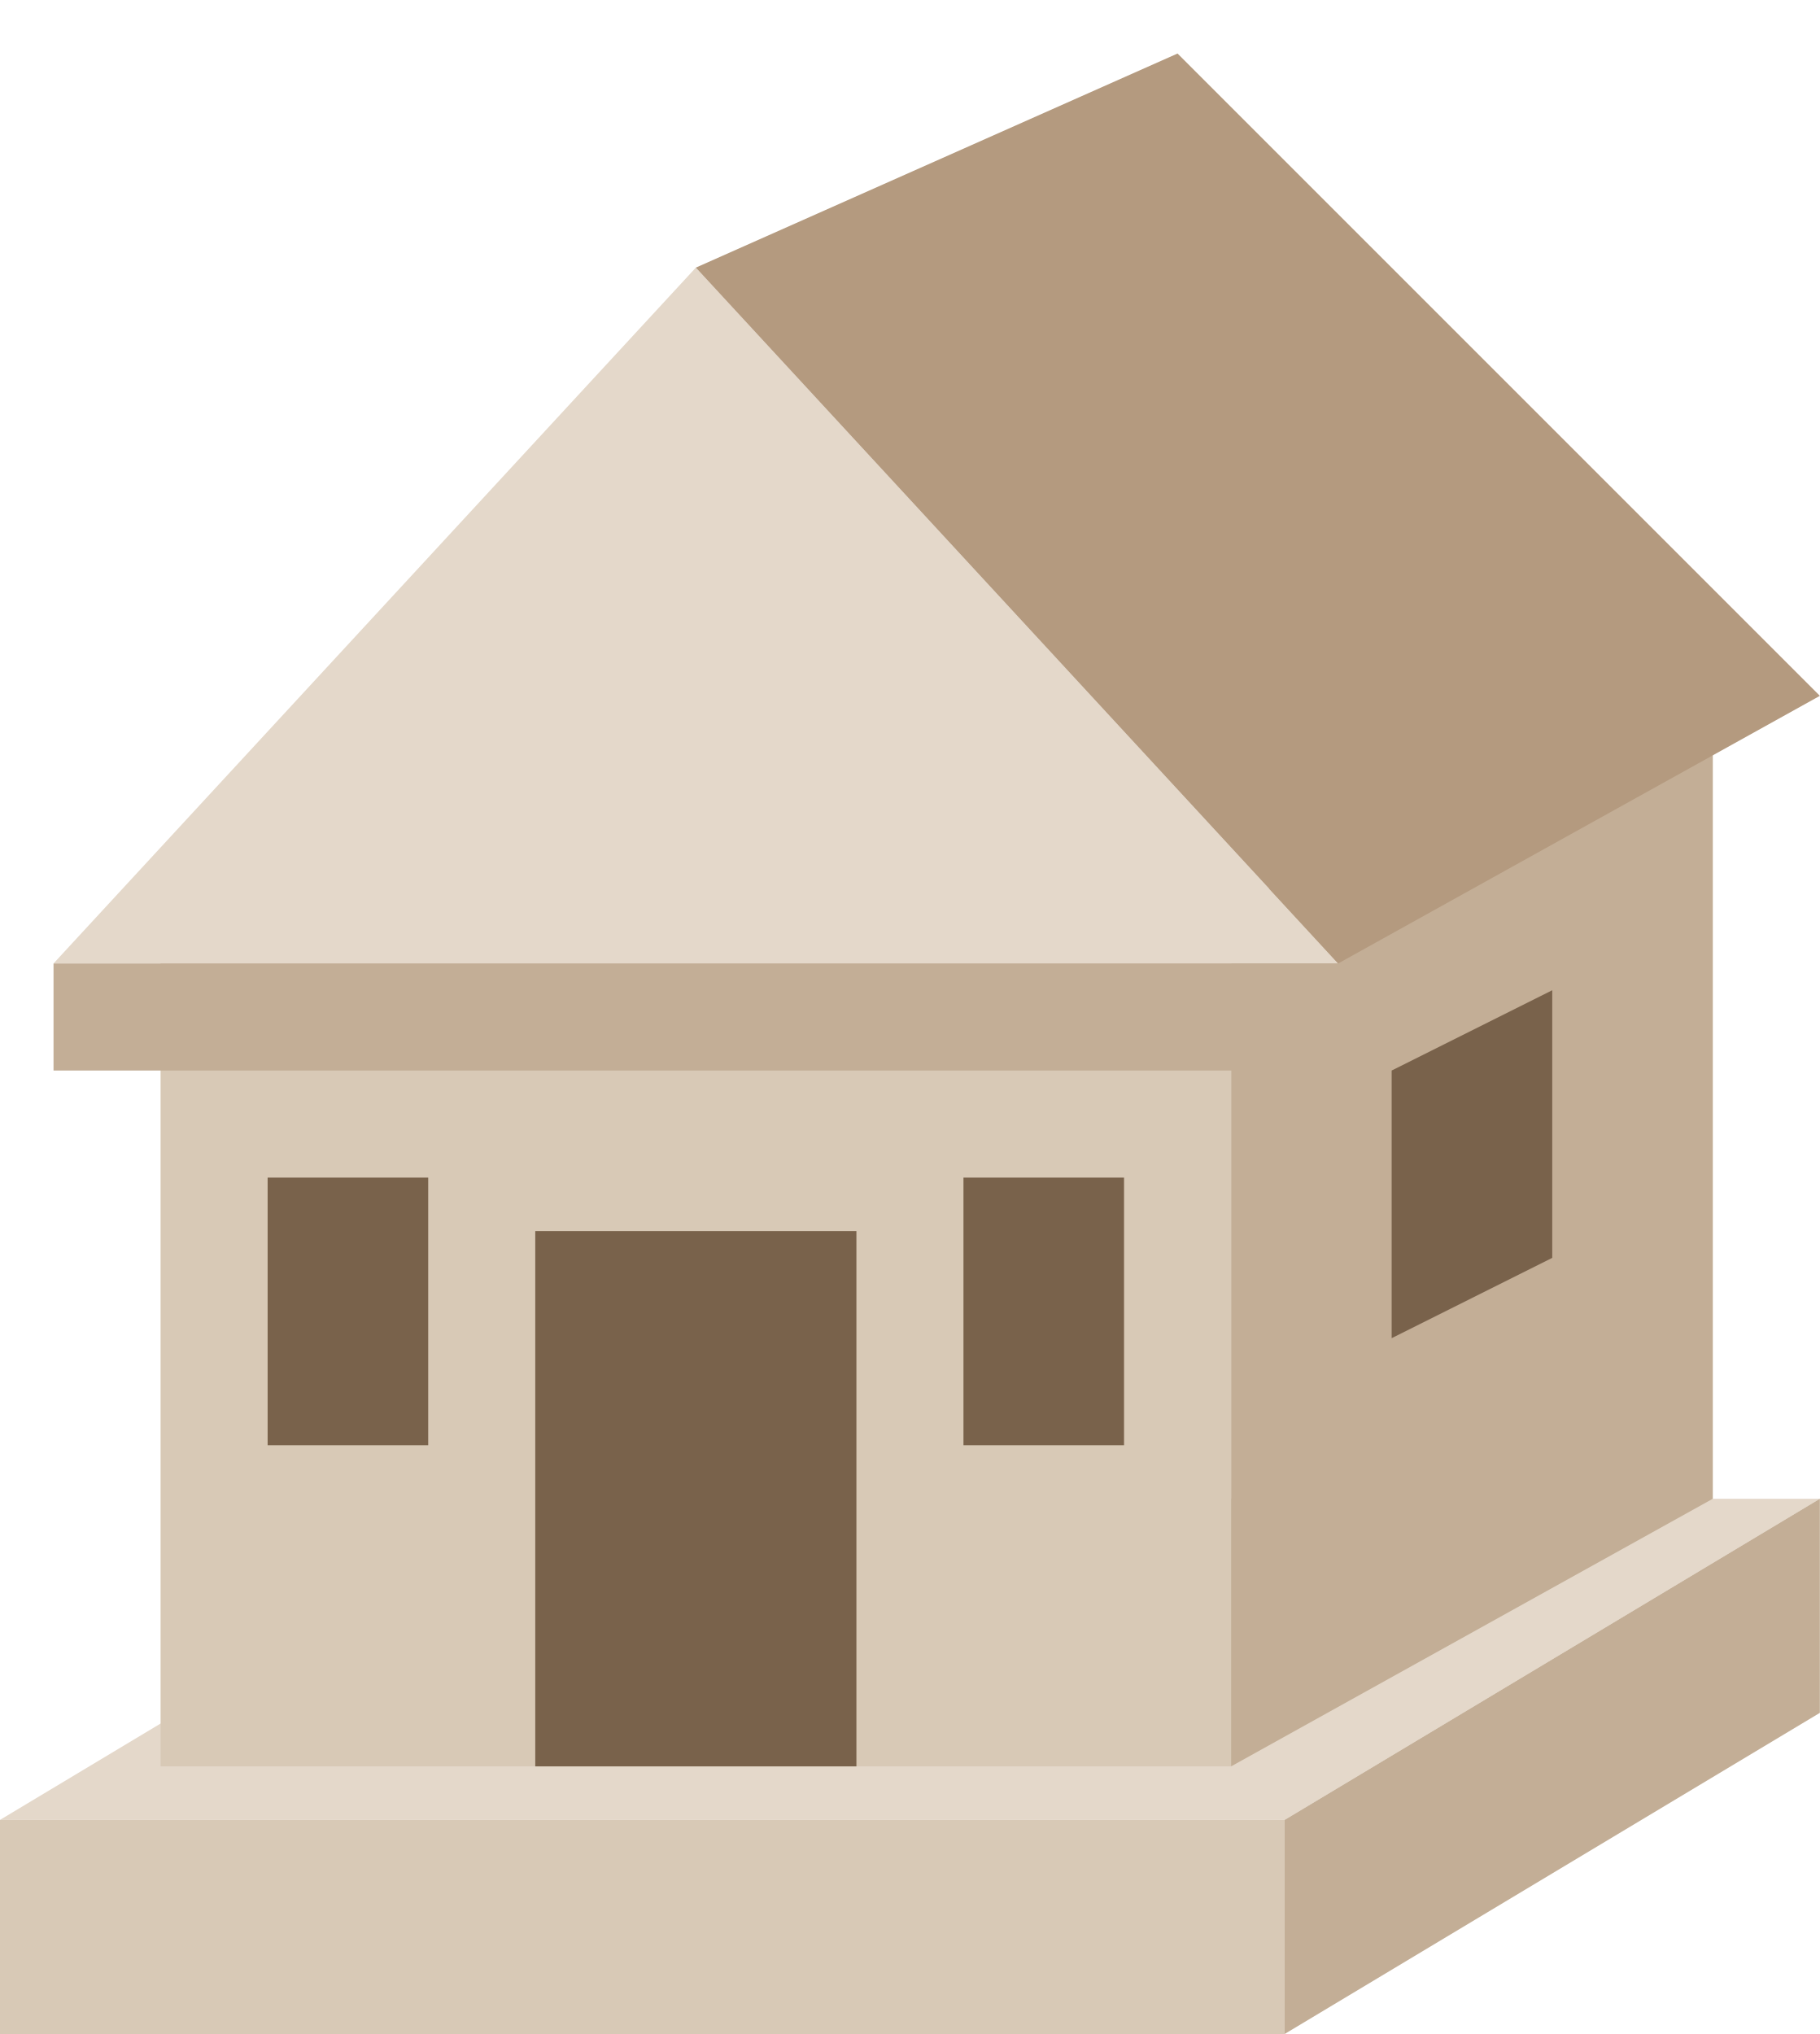
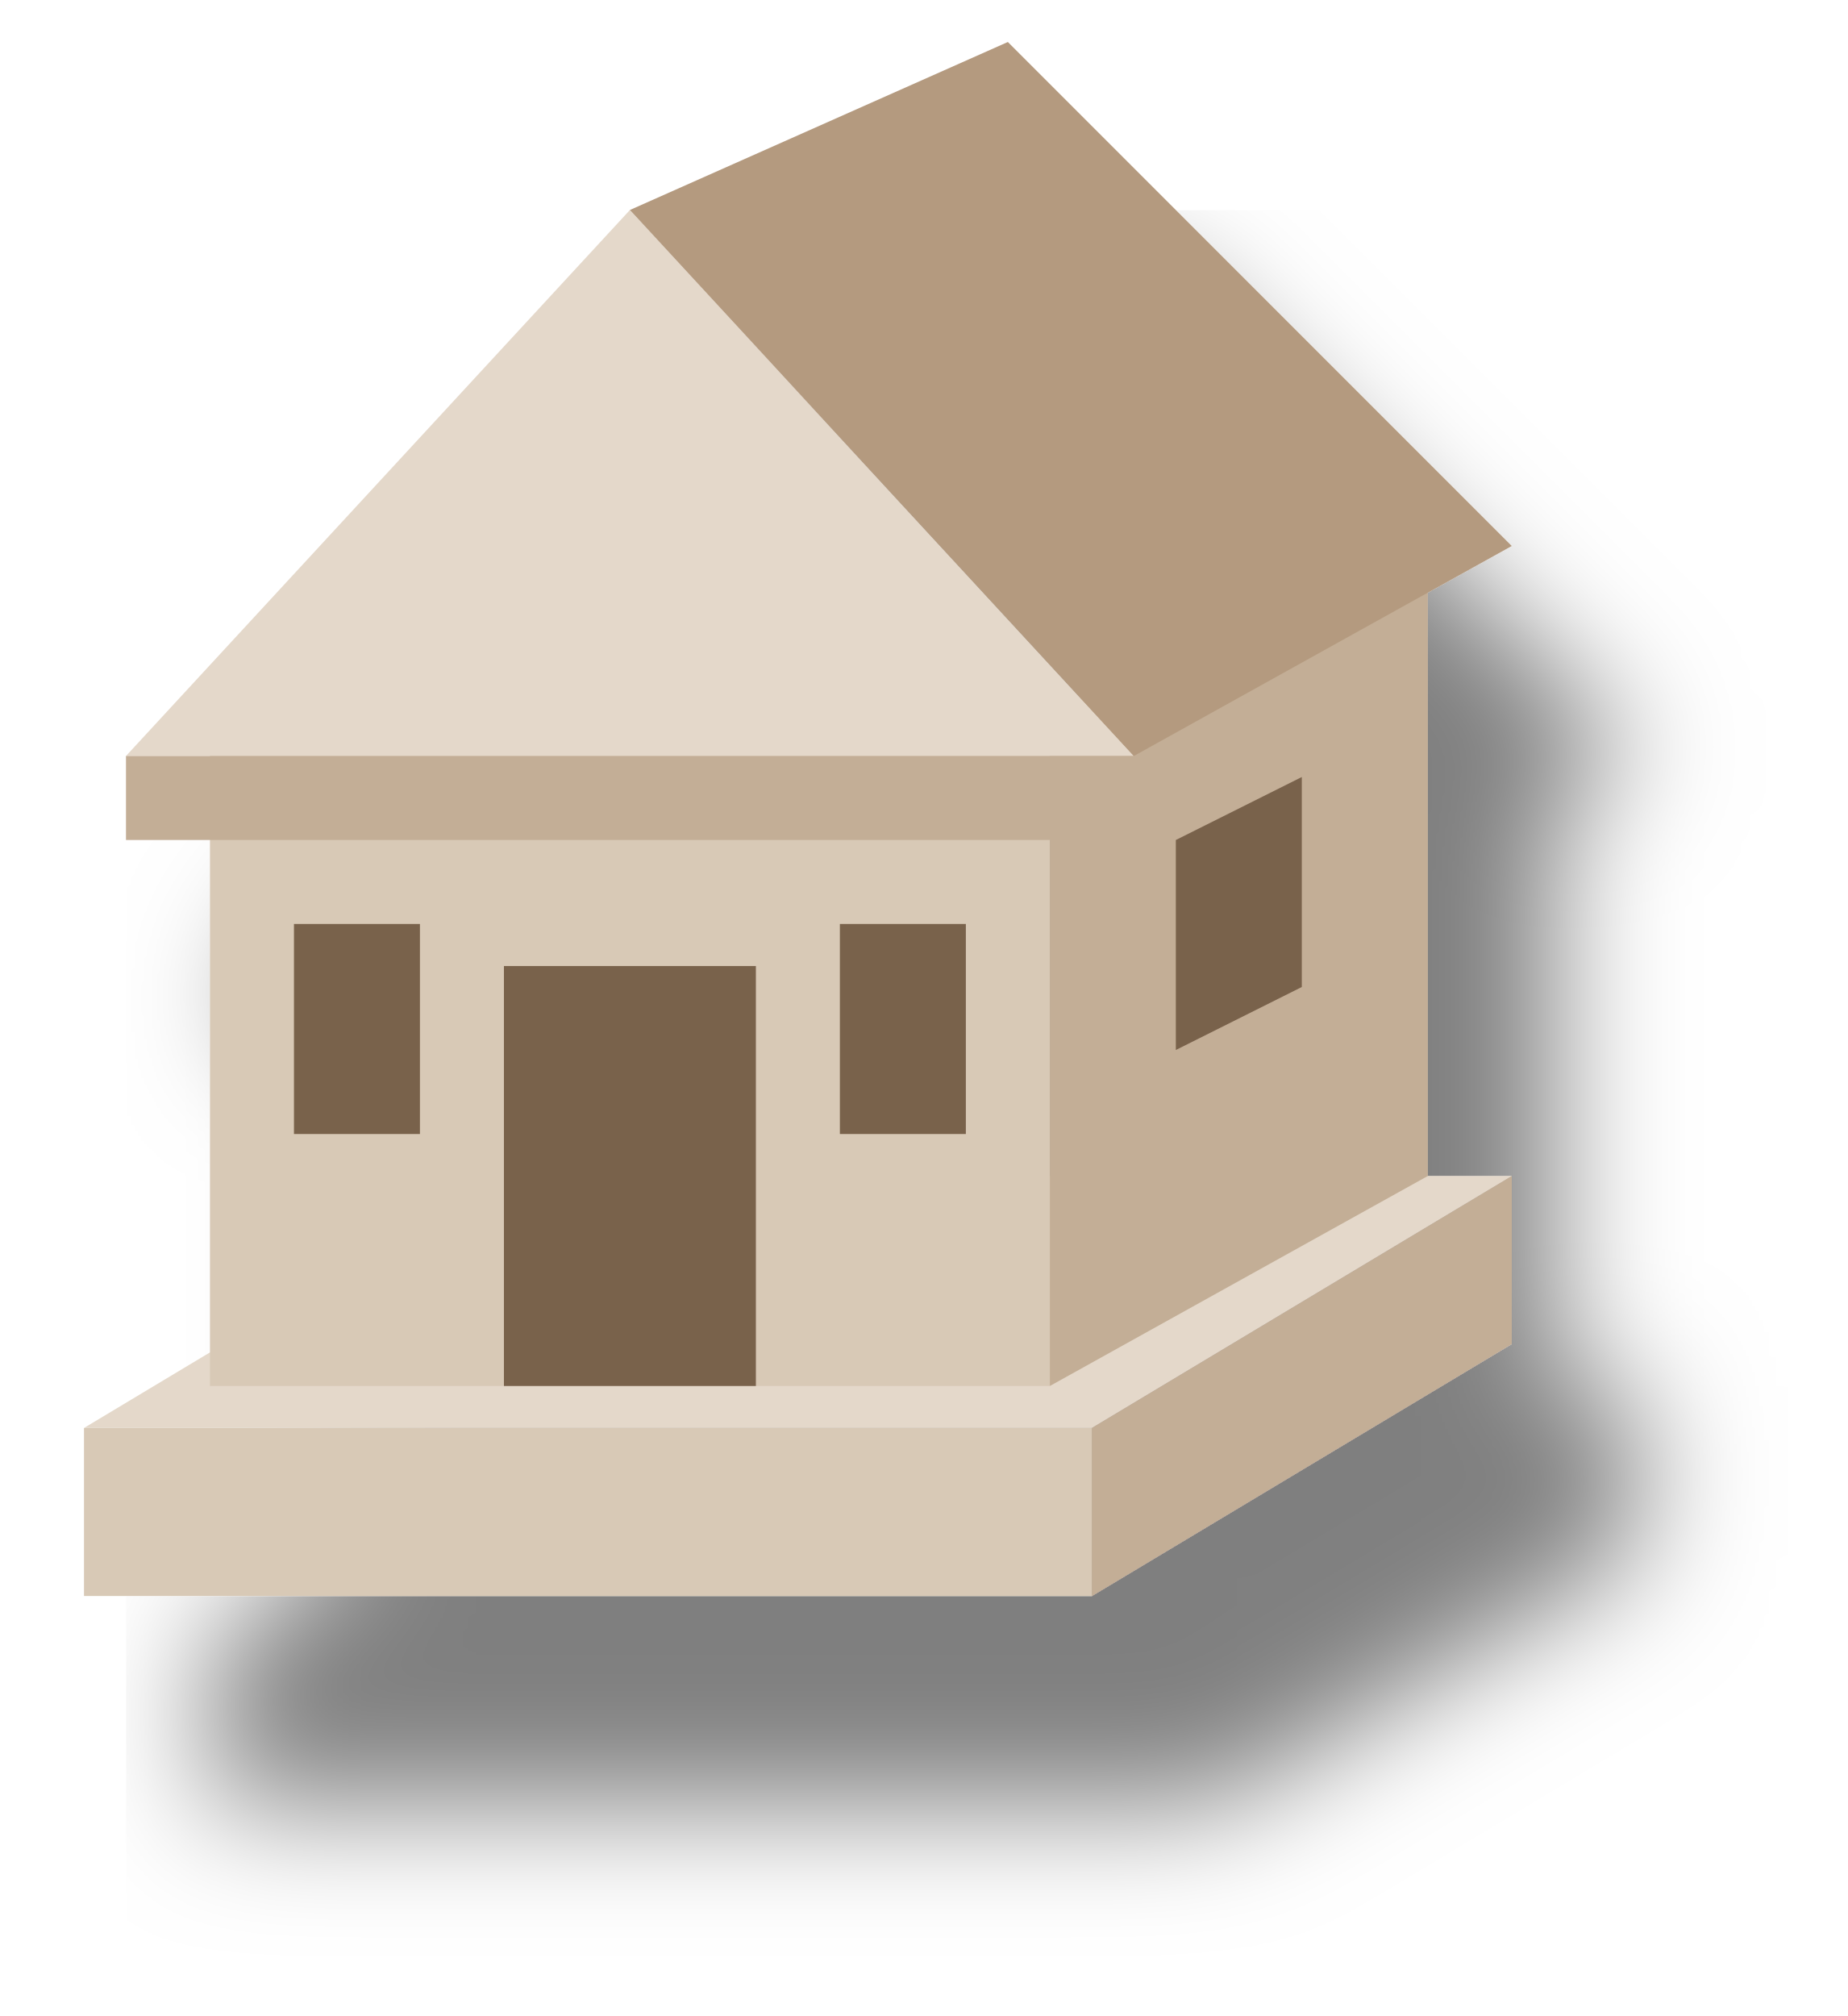
- <svg xmlns="http://www.w3.org/2000/svg" width="34" height="38" viewBox="0 0 34 38">
-   <path fill="#e4d8ca" d="M0 34H24L34 28H10Z" />
-   <path fill="#d8c9b6" d="M0 34H24V38H0Z" />
-   <path fill="#c3ae96" d="M24 34 34 28V32L24 38Z" />
-   <path fill="#d8c9b6" d="M3 17H23V33H3Z" />
-   <path fill="#c3ae96" d="M23 17 32 12V28L23 33Z" />
-   <path fill="#e4d8ca" d="M1 18 13 5 25 18Z" />
-   <path fill="#b49a7f" d="M13 5 22 1 34 13 25 18Z" />
-   <path fill="#c3ae96" d="M1 18H25V20H1Z" />
-   <path fill="#79624b" d="M10 23H16V33H10ZM5 22H8V27H5ZM18 22H21V27H18ZM26 20 29 18.5V23.5L26 25Z" />
+ <svg xmlns="http://www.w3.org/2000/svg" width="44" height="48" viewBox="-2 0 44 48">
+   <filter id="senka" filterUnits="userSpaceOnUse" x="-2" y="0" width="44" height="48">
+     <feDropShadow dx="3" dy="5" stdDeviation="1.5" flood-color="#000" flood-opacity="0.5" />
+   </filter>
+   <g filter="url(#senka)">
+     <path fill="#e4d8ca" d="M0 34H24L34 28H10Z" />
+     <path fill="#d8c9b6" d="M0 34H24V38H0Z" />
+     <path fill="#c3ae96" d="M24 34 34 28V32L24 38Z" />
+     <path fill="#d8c9b6" d="M3 17H23V33H3Z" />
+     <path fill="#c3ae96" d="M23 17 32 12V28L23 33Z" />
+     <path fill="#e4d8ca" d="M1 18 13 5 25 18Z" />
+     <path fill="#b49a7f" d="M13 5 22 1 34 13 25 18Z" />
+     <path fill="#c3ae96" d="M1 18H25V20H1Z" />
+     <path fill="#79624b" d="M10 23H16V33H10ZM5 22H8V27H5ZM18 22H21V27H18ZM26 20 29 18.5V23.5L26 25Z" />
+   </g>
</svg>
